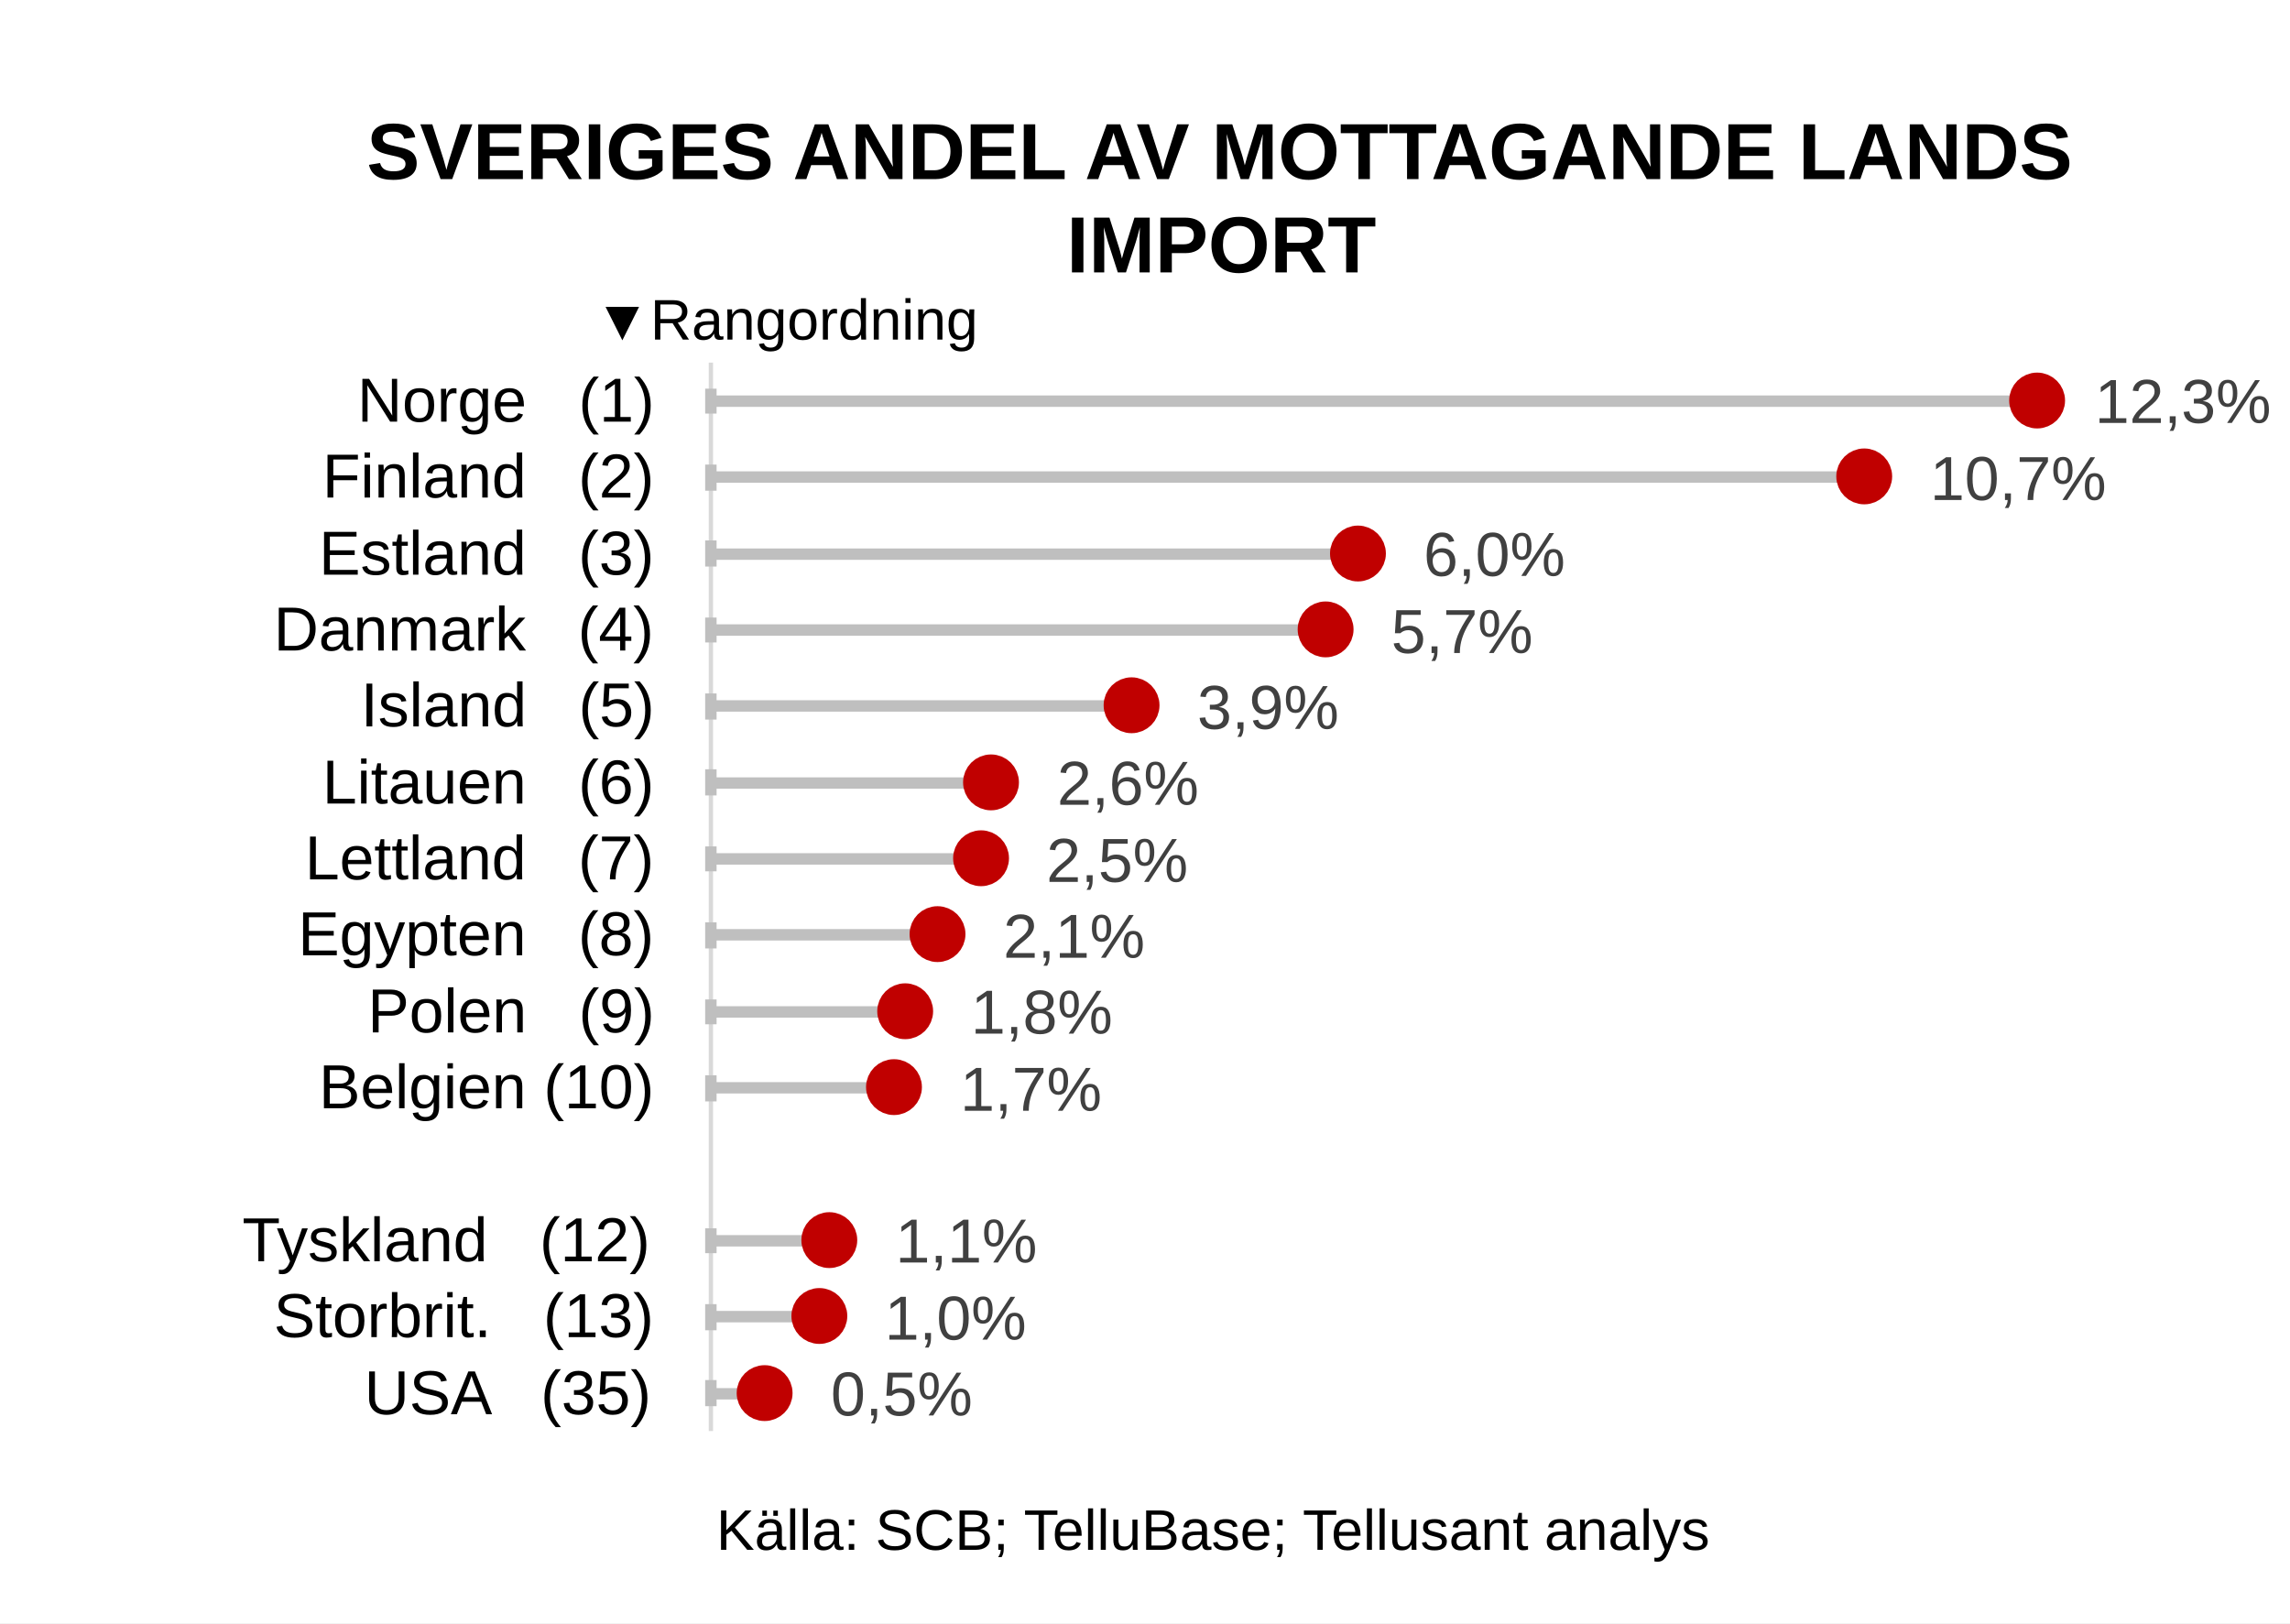
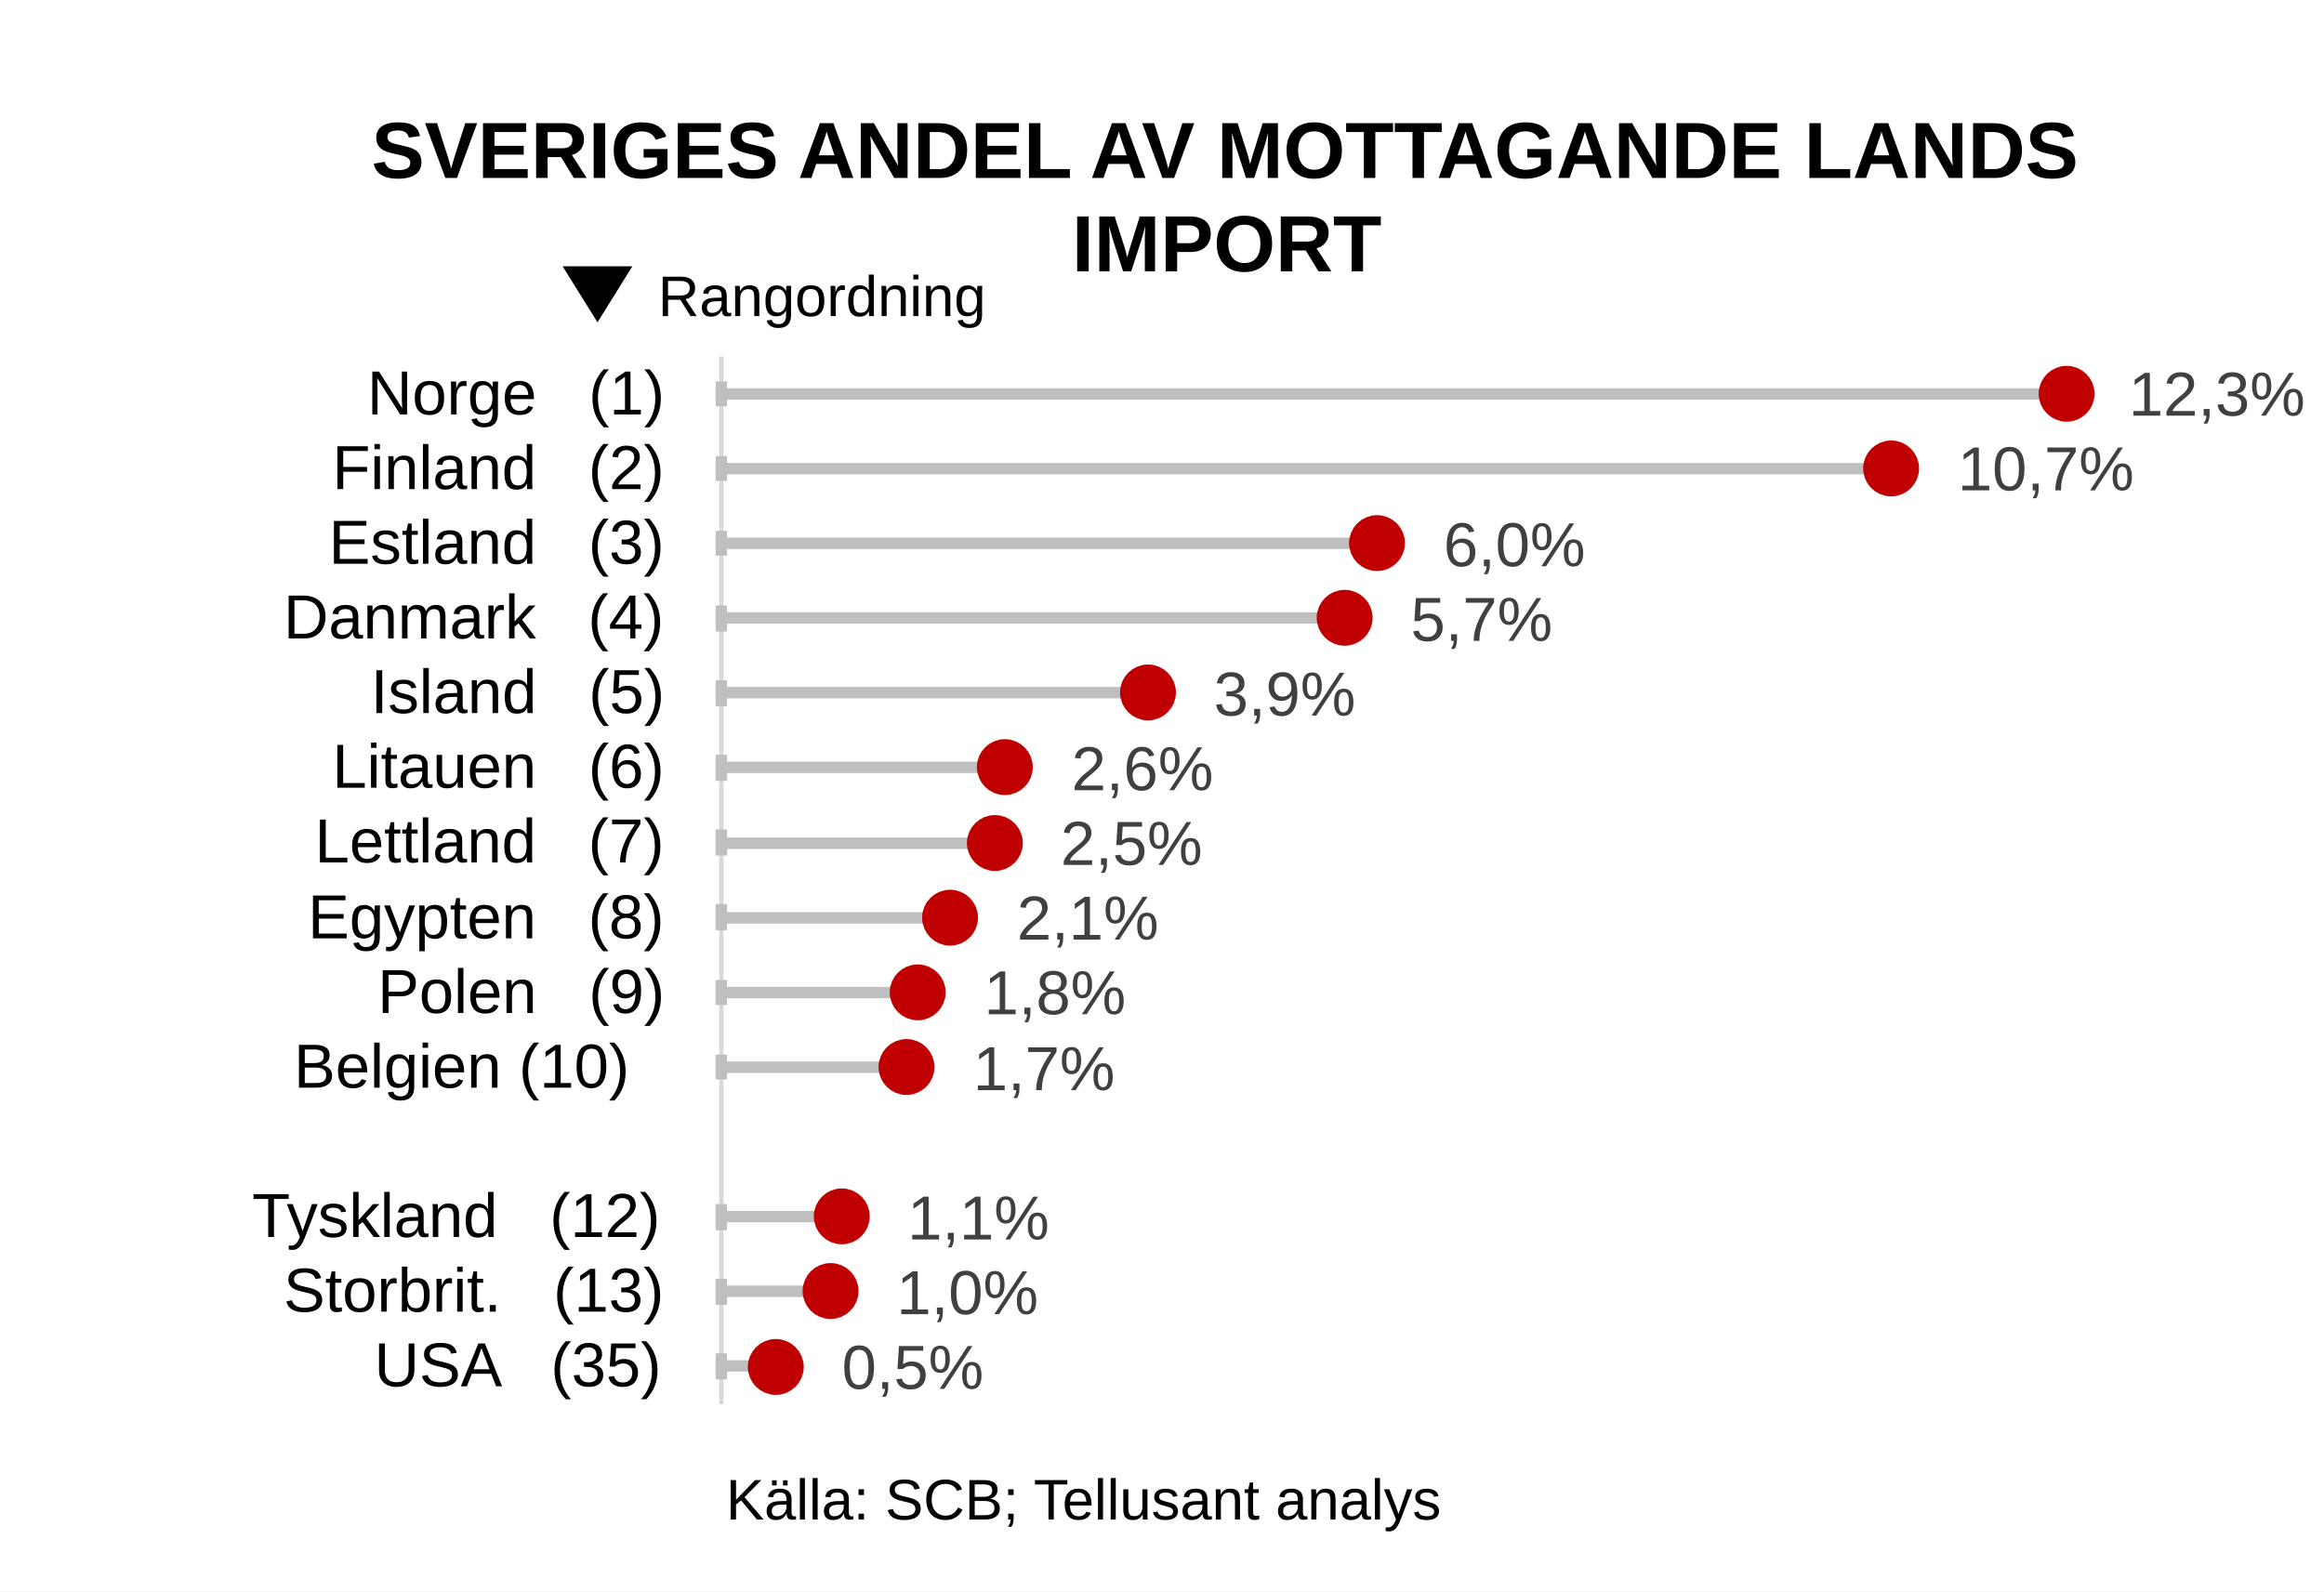
- <svg xmlns="http://www.w3.org/2000/svg" width="1841" height="1305" xml:space="preserve" overflow="hidden">
+ <svg xmlns="http://www.w3.org/2000/svg" width="1867" height="1279" xml:space="preserve" overflow="hidden">
  <defs>
    <clipPath id="clip0">
-       <rect x="317" y="284" width="1841" height="1305" />
+       <rect x="3189" y="2202" width="1867" height="1279" />
    </clipPath>
  </defs>
-   <g clip-path="url(#clip0)" transform="translate(-317 -284)">
-     <rect x="317" y="284" width="1841" height="1305" fill="#FFFFFF" />
+   <g clip-path="url(#clip0)" transform="translate(-3189 -2202)">
+     <rect x="3189" y="2202" width="1867" height="1279" fill="#FFFFFF" />
    <g>
-       <path d="M0 0 0 859" stroke="#D9D9D9" stroke-width="3.438" stroke-linejoin="round" stroke-miterlimit="10" fill="none" fill-rule="evenodd" transform="matrix(1 0 0 -1 888.5 1434.5)" />
+       <path d="M0 0 0 842" stroke="#D9D9D9" stroke-width="3.438" stroke-linejoin="round" stroke-miterlimit="10" fill="none" fill-rule="evenodd" transform="matrix(1 0 0 -1 3768.5 3330.5)" />
    </g>
    <g>
-       <path d="M931.5 1404.55 888.5 1404.55M888.5 1393.5 888.5 1414.5" stroke="#BFBFBF" stroke-width="9.167" stroke-linejoin="round" stroke-miterlimit="10" fill="none" />
+       <path d="M3812.5 3299.61 3768.5 3299.61M3768.5 3289.5 3768.5 3310.5" stroke="#BFBFBF" stroke-width="9.167" stroke-linejoin="round" stroke-miterlimit="10" fill="none" />
    </g>
    <g>
-       <path d="M975.5 1342.54 888.5 1342.54M888.5 1332.5 888.5 1353.5" stroke="#BFBFBF" stroke-width="9.167" stroke-linejoin="round" stroke-miterlimit="10" fill="none" />
+       <path d="M3856.5 3239.61 3768.5 3239.61M3768.5 3229.5 3768.5 3250.5" stroke="#BFBFBF" stroke-width="9.167" stroke-linejoin="round" stroke-miterlimit="10" fill="none" />
    </g>
    <g>
-       <path d="M983.5 1281.54 888.5 1281.54M888.5 1271.5 888.5 1291.5" stroke="#BFBFBF" stroke-width="9.167" stroke-linejoin="round" stroke-miterlimit="10" fill="none" />
+       <path d="M3865.5 3179.6 3768.5 3179.6M3768.5 3169.5 3768.5 3190.5" stroke="#BFBFBF" stroke-width="9.167" stroke-linejoin="round" stroke-miterlimit="10" fill="none" />
    </g>
    <g>
-       <path d="M1035.5 1158.54 888.5 1158.54M888.5 1148.5 888.5 1169.5" stroke="#BFBFBF" stroke-width="9.167" stroke-linejoin="round" stroke-miterlimit="10" fill="none" />
+       <path d="M3917.5 3059.6 3768.5 3059.6M3768.5 3049.5 3768.5 3069.5" stroke="#BFBFBF" stroke-width="9.167" stroke-linejoin="round" stroke-miterlimit="10" fill="none" />
    </g>
    <g>
-       <path d="M1044.5 1097.54 888.5 1097.54M888.5 1087.5 888.5 1107.5" stroke="#BFBFBF" stroke-width="9.167" stroke-linejoin="round" stroke-miterlimit="10" fill="none" />
+       <path d="M3926.5 2999.6 3768.5 2999.6M3768.5 2989.5 3768.5 3009.5" stroke="#BFBFBF" stroke-width="9.167" stroke-linejoin="round" stroke-miterlimit="10" fill="none" />
    </g>
    <g>
-       <path d="M1070.5 1035.53 888.5 1035.53M888.5 1025.5 888.5 1046.5" stroke="#BFBFBF" stroke-width="9.167" stroke-linejoin="round" stroke-miterlimit="10" fill="none" />
+       <path d="M3952.5 2939.6 3768.5 2939.6M3768.5 2928.5 3768.5 2949.5" stroke="#BFBFBF" stroke-width="9.167" stroke-linejoin="round" stroke-miterlimit="10" fill="none" />
    </g>
    <g>
-       <path d="M1105.5 974.532 888.5 974.532M888.5 964.5 888.5 984.5" stroke="#BFBFBF" stroke-width="9.167" stroke-linejoin="round" stroke-miterlimit="10" fill="none" />
+       <path d="M3988.5 2879.59 3768.5 2879.59M3768.5 2868.5 3768.5 2889.5" stroke="#BFBFBF" stroke-width="9.167" stroke-linejoin="round" stroke-miterlimit="10" fill="none" />
    </g>
    <g>
-       <path d="M1113.5 913.53 888.5 913.53M888.5 902.5 888.5 923.5" stroke="#BFBFBF" stroke-width="9.167" stroke-linejoin="round" stroke-miterlimit="10" fill="none" />
+       <path d="M3996.5 2818.59 3768.5 2818.59M3768.5 2808.5 3768.5 2829.5" stroke="#BFBFBF" stroke-width="9.167" stroke-linejoin="round" stroke-miterlimit="10" fill="none" />
    </g>
    <g>
-       <path d="M1226.5 851.528 888.5 851.528M888.5 841.5 888.5 862.5" stroke="#BFBFBF" stroke-width="9.167" stroke-linejoin="round" stroke-miterlimit="10" fill="none" />
+       <path d="M4111.5 2758.59 3768.5 2758.59M3768.5 2748.5 3768.5 2769.5" stroke="#BFBFBF" stroke-width="9.167" stroke-linejoin="round" stroke-miterlimit="10" fill="none" />
    </g>
    <g>
-       <path d="M1382.5 790.526 888.5 790.526M888.5 780.5 888.5 800.5" stroke="#BFBFBF" stroke-width="9.167" stroke-linejoin="round" stroke-miterlimit="10" fill="none" />
+       <path d="M4269.5 2698.59 3768.5 2698.59M3768.5 2688.5 3768.5 2709.5" stroke="#BFBFBF" stroke-width="9.167" stroke-linejoin="round" stroke-miterlimit="10" fill="none" />
    </g>
    <g>
-       <path d="M1408.5 729.524 888.5 729.524M888.5 718.5 888.5 739.5" stroke="#BFBFBF" stroke-width="9.167" stroke-linejoin="round" stroke-miterlimit="10" fill="none" />
+       <path d="M4295.5 2638.59 3768.5 2638.59M3768.5 2628.5 3768.5 2648.5" stroke="#BFBFBF" stroke-width="9.167" stroke-linejoin="round" stroke-miterlimit="10" fill="none" />
    </g>
    <g>
-       <path d="M1815.5 667.522 888.5 667.522M888.5 657.5 888.5 678.5" stroke="#BFBFBF" stroke-width="9.167" stroke-linejoin="round" stroke-miterlimit="10" fill="none" />
+       <path d="M4708.5 2578.58 3768.5 2578.58M3768.5 2568.5 3768.5 2588.5" stroke="#BFBFBF" stroke-width="9.167" stroke-linejoin="round" stroke-miterlimit="10" fill="none" />
    </g>
    <g>
-       <path d="M1954.5 606.52 888.5 606.52M888.5 596.5 888.5 616.5" stroke="#BFBFBF" stroke-width="9.167" stroke-linejoin="round" stroke-miterlimit="10" fill="none" />
+       <path d="M4849.5 2518.58 3768.5 2518.58M3768.5 2508.5 3768.5 2528.5" stroke="#BFBFBF" stroke-width="9.167" stroke-linejoin="round" stroke-miterlimit="10" fill="none" />
    </g>
    <g>
-       <path d="M942.704 1404.01C942.704 1410.08 937.779 1415 931.704 1415 925.629 1415 920.705 1410.08 920.705 1404.01 920.705 1397.93 925.629 1393.01 931.704 1393.01 937.779 1393.01 942.704 1397.93 942.704 1404.01Z" stroke="#C00000" stroke-width="22.917" stroke-linejoin="round" stroke-miterlimit="10" fill="#C00000" />
-       <path d="M986.704 1342.01C986.704 1348.08 981.779 1353 975.704 1353 969.629 1353 964.705 1348.08 964.705 1342.01 964.705 1335.93 969.629 1331.01 975.704 1331.01 981.779 1331.01 986.704 1335.93 986.704 1342.01Z" stroke="#C00000" stroke-width="22.917" stroke-linejoin="round" stroke-miterlimit="10" fill="#C00000" />
-       <path d="M994.704 1281C994.704 1287.08 989.779 1292 983.704 1292 977.629 1292 972.705 1287.08 972.705 1281 972.705 1274.93 977.629 1270.01 983.704 1270.01 989.779 1270.01 994.704 1274.93 994.704 1281Z" stroke="#C00000" stroke-width="22.917" stroke-linejoin="round" stroke-miterlimit="10" fill="#C00000" />
-       <path d="M1046.7 1158C1046.7 1164.08 1041.78 1169 1035.7 1169 1029.63 1169 1024.7 1164.08 1024.7 1158 1024.7 1151.93 1029.63 1147.01 1035.7 1147.01 1041.78 1147.01 1046.7 1151.93 1046.7 1158Z" stroke="#C00000" stroke-width="22.917" stroke-linejoin="round" stroke-miterlimit="10" fill="#C00000" />
-       <path d="M1055.7 1097.01C1055.7 1103.08 1050.78 1108 1044.7 1108 1038.63 1108 1033.7 1103.08 1033.7 1097.01 1033.7 1090.93 1038.63 1086.01 1044.7 1086.01 1050.78 1086.01 1055.7 1090.93 1055.7 1097.01Z" stroke="#C00000" stroke-width="22.917" stroke-linejoin="round" stroke-miterlimit="10" fill="#C00000" />
-       <path d="M1081.7 1035C1081.7 1041.08 1076.78 1046 1070.7 1046 1064.63 1046 1059.7 1041.08 1059.7 1035 1059.7 1028.93 1064.63 1024.01 1070.7 1024.01 1076.78 1024.01 1081.7 1028.93 1081.7 1035Z" stroke="#C00000" stroke-width="22.917" stroke-linejoin="round" stroke-miterlimit="10" fill="#C00000" />
-       <path d="M1116.7 974.005C1116.7 980.08 1111.78 985.005 1105.7 985.005 1099.63 985.005 1094.7 980.08 1094.7 974.005 1094.7 967.93 1099.63 963.005 1105.7 963.005 1111.78 963.005 1116.7 967.93 1116.7 974.005Z" stroke="#C00000" stroke-width="22.917" stroke-linejoin="round" stroke-miterlimit="10" fill="#C00000" />
-       <path d="M1124.7 913.005C1124.7 919.08 1119.78 924.005 1113.7 924.005 1107.63 924.005 1102.7 919.08 1102.7 913.005 1102.7 906.93 1107.63 902.005 1113.7 902.005 1119.78 902.005 1124.7 906.93 1124.7 913.005Z" stroke="#C00000" stroke-width="22.917" stroke-linejoin="round" stroke-miterlimit="10" fill="#C00000" />
-       <path d="M1237.7 851.005C1237.7 857.08 1232.78 862.004 1226.7 862.004 1220.63 862.004 1215.7 857.08 1215.7 851.005 1215.7 844.93 1220.63 840.005 1226.7 840.005 1232.78 840.005 1237.7 844.93 1237.7 851.005Z" stroke="#C00000" stroke-width="22.917" stroke-linejoin="round" stroke-miterlimit="10" fill="#C00000" />
-       <path d="M1393.7 790.005C1393.7 796.08 1388.78 801.005 1382.7 801.005 1376.63 801.005 1371.7 796.08 1371.7 790.005 1371.7 783.93 1376.63 779.005 1382.7 779.005 1388.78 779.005 1393.7 783.93 1393.7 790.005Z" stroke="#C00000" stroke-width="22.917" stroke-linejoin="round" stroke-miterlimit="10" fill="#C00000" />
-       <path d="M1419.7 729.005C1419.7 735.08 1414.78 740.004 1408.7 740.004 1402.63 740.004 1397.7 735.08 1397.7 729.005 1397.7 722.93 1402.63 718.005 1408.7 718.005 1414.78 718.005 1419.7 722.93 1419.7 729.005Z" stroke="#C00000" stroke-width="22.917" stroke-linejoin="round" stroke-miterlimit="10" fill="#C00000" />
-       <path d="M1826.7 667.005C1826.7 673.08 1821.78 678.005 1815.7 678.005 1809.63 678.005 1804.7 673.08 1804.7 667.005 1804.7 660.93 1809.63 656.005 1815.7 656.005 1821.78 656.005 1826.7 660.93 1826.7 667.005Z" stroke="#C00000" stroke-width="22.917" stroke-linejoin="round" stroke-miterlimit="10" fill="#C00000" />
-       <path d="M1965.7 606.005C1965.7 612.08 1960.78 617.004 1954.7 617.004 1948.63 617.004 1943.7 612.08 1943.7 606.005 1943.7 599.93 1948.63 595.005 1954.7 595.005 1960.78 595.005 1965.7 599.93 1965.7 606.005Z" stroke="#C00000" stroke-width="22.917" stroke-linejoin="round" stroke-miterlimit="10" fill="#C00000" />
+       <path d="M3823.24 3300.42C3823.24 3306.49 3818.32 3311.42 3812.24 3311.42 3806.17 3311.42 3801.24 3306.49 3801.24 3300.42 3801.24 3294.34 3806.17 3289.42 3812.24 3289.42 3818.32 3289.42 3823.24 3294.34 3823.24 3300.42Z" stroke="#C00000" stroke-width="22.917" stroke-linejoin="round" stroke-miterlimit="10" fill="#C00000" />
+       <path d="M3867.24 3239.42C3867.24 3245.49 3862.32 3250.42 3856.24 3250.42 3850.17 3250.42 3845.24 3245.49 3845.24 3239.42 3845.24 3233.34 3850.17 3228.42 3856.24 3228.42 3862.32 3228.42 3867.24 3233.34 3867.24 3239.42Z" stroke="#C00000" stroke-width="22.917" stroke-linejoin="round" stroke-miterlimit="10" fill="#C00000" />
+       <path d="M3876.24 3179.42C3876.24 3185.49 3871.32 3190.42 3865.24 3190.42 3859.17 3190.42 3854.24 3185.49 3854.24 3179.42 3854.24 3173.34 3859.17 3168.42 3865.24 3168.42 3871.32 3168.42 3876.24 3173.34 3876.24 3179.42Z" stroke="#C00000" stroke-width="22.917" stroke-linejoin="round" stroke-miterlimit="10" fill="#C00000" />
+       <path d="M3928.24 3059.42C3928.24 3065.49 3923.32 3070.42 3917.24 3070.42 3911.17 3070.42 3906.24 3065.49 3906.24 3059.42 3906.24 3053.34 3911.17 3048.42 3917.24 3048.42 3923.32 3048.42 3928.24 3053.34 3928.24 3059.42Z" stroke="#C00000" stroke-width="22.917" stroke-linejoin="round" stroke-miterlimit="10" fill="#C00000" />
+       <path d="M3937.24 2999.42C3937.24 3005.49 3932.32 3010.42 3926.24 3010.42 3920.17 3010.42 3915.24 3005.49 3915.24 2999.42 3915.24 2993.34 3920.17 2988.42 3926.24 2988.42 3932.32 2988.42 3937.24 2993.34 3937.24 2999.42Z" stroke="#C00000" stroke-width="22.917" stroke-linejoin="round" stroke-miterlimit="10" fill="#C00000" />
+       <path d="M3963.24 2939.42C3963.24 2945.49 3958.32 2950.42 3952.24 2950.42 3946.17 2950.42 3941.24 2945.49 3941.24 2939.42 3941.24 2933.34 3946.17 2928.42 3952.24 2928.42 3958.32 2928.42 3963.24 2933.34 3963.24 2939.42Z" stroke="#C00000" stroke-width="22.917" stroke-linejoin="round" stroke-miterlimit="10" fill="#C00000" />
+       <path d="M3999.24 2879.42C3999.24 2885.49 3994.32 2890.42 3988.24 2890.42 3982.17 2890.42 3977.24 2885.49 3977.24 2879.42 3977.24 2873.34 3982.17 2868.42 3988.24 2868.42 3994.32 2868.42 3999.24 2873.34 3999.24 2879.42Z" stroke="#C00000" stroke-width="22.917" stroke-linejoin="round" stroke-miterlimit="10" fill="#C00000" />
+       <path d="M4007.24 2818.42C4007.24 2824.49 4002.32 2829.42 3996.24 2829.42 3990.17 2829.42 3985.24 2824.49 3985.24 2818.42 3985.24 2812.34 3990.17 2807.42 3996.24 2807.42 4002.32 2807.42 4007.24 2812.34 4007.24 2818.42Z" stroke="#C00000" stroke-width="22.917" stroke-linejoin="round" stroke-miterlimit="10" fill="#C00000" />
+       <path d="M4122.24 2758.42C4122.24 2764.49 4117.32 2769.42 4111.24 2769.42 4105.17 2769.42 4100.24 2764.49 4100.24 2758.42 4100.24 2752.34 4105.17 2747.42 4111.24 2747.42 4117.32 2747.42 4122.24 2752.34 4122.24 2758.42Z" stroke="#C00000" stroke-width="22.917" stroke-linejoin="round" stroke-miterlimit="10" fill="#C00000" />
+       <path d="M4280.24 2698.42C4280.24 2704.49 4275.32 2709.42 4269.24 2709.42 4263.17 2709.42 4258.24 2704.49 4258.24 2698.42 4258.24 2692.34 4263.17 2687.42 4269.24 2687.42 4275.32 2687.42 4280.24 2692.34 4280.24 2698.42Z" stroke="#C00000" stroke-width="22.917" stroke-linejoin="round" stroke-miterlimit="10" fill="#C00000" />
+       <path d="M4306.24 2638.42C4306.24 2644.49 4301.32 2649.42 4295.24 2649.42 4289.17 2649.42 4284.24 2644.49 4284.24 2638.42 4284.24 2632.34 4289.17 2627.42 4295.24 2627.42 4301.32 2627.42 4306.24 2632.34 4306.24 2638.42Z" stroke="#C00000" stroke-width="22.917" stroke-linejoin="round" stroke-miterlimit="10" fill="#C00000" />
+       <path d="M4719.24 2578.42C4719.24 2584.49 4714.32 2589.42 4708.24 2589.42 4702.17 2589.42 4697.24 2584.49 4697.24 2578.42 4697.24 2572.34 4702.17 2567.42 4708.24 2567.42 4714.32 2567.42 4719.24 2572.34 4719.24 2578.42Z" stroke="#C00000" stroke-width="22.917" stroke-linejoin="round" stroke-miterlimit="10" fill="#C00000" />
+       <path d="M4860.24 2518.42C4860.24 2524.49 4855.32 2529.42 4849.24 2529.42 4843.17 2529.42 4838.24 2524.49 4838.24 2518.42 4838.24 2512.34 4843.17 2507.42 4849.24 2507.42 4855.32 2507.42 4860.24 2512.34 4860.24 2518.42Z" stroke="#C00000" stroke-width="22.917" stroke-linejoin="round" stroke-miterlimit="10" fill="#C00000" />
    </g>
    <g>
-       <text fill="#404040" font-family="Arial,Arial_MSFontService,sans-serif" font-weight="400" font-size="50" transform="matrix(1 0 0 1 984.911 1422)">0,5%</text>
+       <text fill="#404040" font-family="Arial,Arial_MSFontService,sans-serif" font-weight="400" font-size="50" transform="matrix(1 0 0 1 3865.3 3318)">0,5%</text>
    </g>
    <g>
-       <text fill="#404040" font-family="Arial,Arial_MSFontService,sans-serif" font-weight="400" font-size="50" transform="matrix(1 0 0 1 1028.23 1361)">1,0%</text>
+       <text fill="#404040" font-family="Arial,Arial_MSFontService,sans-serif" font-weight="400" font-size="50" transform="matrix(1 0 0 1 3909.24 3258)">1,0%</text>
    </g>
    <g>
-       <text fill="#404040" font-family="Arial,Arial_MSFontService,sans-serif" font-weight="400" font-size="50" transform="matrix(1 0 0 1 1036.89 1299)">1,1%</text>
+       <text fill="#404040" font-family="Arial,Arial_MSFontService,sans-serif" font-weight="400" font-size="50" transform="matrix(1 0 0 1 3918.03 3198)">1,1%</text>
    </g>
    <g>
-       <text fill="#404040" font-family="Arial,Arial_MSFontService,sans-serif" font-weight="400" font-size="50" transform="matrix(1 0 0 1 1088.88 1177)">1,7%</text>
+       <text fill="#404040" font-family="Arial,Arial_MSFontService,sans-serif" font-weight="400" font-size="50" transform="matrix(1 0 0 1 3970.76 3078)">1,7%</text>
    </g>
    <g>
-       <text fill="#404040" font-family="Arial,Arial_MSFontService,sans-serif" font-weight="400" font-size="50" transform="matrix(1 0 0 1 1097.54 1115)">1,8%</text>
+       <text fill="#404040" font-family="Arial,Arial_MSFontService,sans-serif" font-weight="400" font-size="50" transform="matrix(1 0 0 1 3979.55 3017)">1,8%</text>
    </g>
    <g>
-       <text fill="#404040" font-family="Arial,Arial_MSFontService,sans-serif" font-weight="400" font-size="50" transform="matrix(1 0 0 1 1123.53 1054)">2,1%</text>
+       <text fill="#404040" font-family="Arial,Arial_MSFontService,sans-serif" font-weight="400" font-size="50" transform="matrix(1 0 0 1 4005.91 2957)">2,1%</text>
    </g>
    <g>
-       <text fill="#404040" font-family="Arial,Arial_MSFontService,sans-serif" font-weight="400" font-size="50" transform="matrix(1 0 0 1 1158.19 993)">2,5%</text>
+       <text fill="#404040" font-family="Arial,Arial_MSFontService,sans-serif" font-weight="400" font-size="50" transform="matrix(1 0 0 1 4041.06 2897)">2,5%</text>
    </g>
    <g>
-       <text fill="#404040" font-family="Arial,Arial_MSFontService,sans-serif" font-weight="400" font-size="50" transform="matrix(1 0 0 1 1166.85 931)">2,6%</text>
+       <text fill="#404040" font-family="Arial,Arial_MSFontService,sans-serif" font-weight="400" font-size="50" transform="matrix(1 0 0 1 4049.85 2837)">2,6%</text>
    </g>
    <g>
-       <text fill="#404040" font-family="Arial,Arial_MSFontService,sans-serif" font-weight="400" font-size="50" transform="matrix(1 0 0 1 1279.48 870)">3,9%</text>
+       <text fill="#404040" font-family="Arial,Arial_MSFontService,sans-serif" font-weight="400" font-size="50" transform="matrix(1 0 0 1 4164.1 2777)">3,9%</text>
    </g>
    <g>
-       <text fill="#404040" font-family="Arial,Arial_MSFontService,sans-serif" font-weight="400" font-size="50" transform="matrix(1 0 0 1 1435.43 809)">5,7%</text>
+       <text fill="#404040" font-family="Arial,Arial_MSFontService,sans-serif" font-weight="400" font-size="50" transform="matrix(1 0 0 1 4322.29 2717)">5,7%</text>
    </g>
    <g>
-       <text fill="#404040" font-family="Arial,Arial_MSFontService,sans-serif" font-weight="400" font-size="50" transform="matrix(1 0 0 1 1461.42 747)">6,0%</text>
+       <text fill="#404040" font-family="Arial,Arial_MSFontService,sans-serif" font-weight="400" font-size="50" transform="matrix(1 0 0 1 4348.66 2657)">6,0%</text>
    </g>
    <g>
-       <text fill="#404040" font-family="Arial,Arial_MSFontService,sans-serif" font-weight="400" font-size="50" transform="matrix(1 0 0 1 1868.61 686)">10,7%</text>
+       <text fill="#404040" font-family="Arial,Arial_MSFontService,sans-serif" font-weight="400" font-size="50" transform="matrix(1 0 0 1 4761.71 2596)">10,7%</text>
    </g>
    <g>
-       <text fill="#404040" font-family="Arial,Arial_MSFontService,sans-serif" font-weight="400" font-size="50" transform="matrix(1 0 0 1 2001.07 624)">12,3%</text>
+       <text fill="#404040" font-family="Arial,Arial_MSFontService,sans-serif" font-weight="400" font-size="50" transform="matrix(1 0 0 1 4899.09 2536)">12,3%</text>
    </g>
    <g>
-       <text font-family="Arial,Arial_MSFontService,sans-serif" font-weight="400" font-size="50" transform="matrix(1 0 0 1 609.895 1421)">USA   (35)</text>
+       <text font-family="Arial,Arial_MSFontService,sans-serif" font-weight="400" font-size="50" transform="matrix(1 0 0 1 3489.66 3316)">USA   (35)</text>
    </g>
    <g>
-       <text font-family="Arial,Arial_MSFontService,sans-serif" font-weight="400" font-size="50" transform="matrix(1 0 0 1 537.019 1359)">Storbrit.   (13)</text>
+       <text font-family="Arial,Arial_MSFontService,sans-serif" font-weight="400" font-size="50" transform="matrix(1 0 0 1 3416.78 3256)">Storbrit.   (13)</text>
    </g>
    <g>
-       <text font-family="Arial,Arial_MSFontService,sans-serif" font-weight="400" font-size="50" transform="matrix(1 0 0 1 511.766 1298)">Tyskland   (12)</text>
+       <text font-family="Arial,Arial_MSFontService,sans-serif" font-weight="400" font-size="50" transform="matrix(1 0 0 1 3391.53 3196)">Tyskland   (12)</text>
    </g>
    <g>
-       <text font-family="Arial,Arial_MSFontService,sans-serif" font-weight="400" font-size="50" transform="matrix(1 0 0 1 573.32 1175)">Belgien (10)</text>
+       <text font-family="Arial,Arial_MSFontService,sans-serif" font-weight="400" font-size="50" transform="matrix(1 0 0 1 3425.08 3076)">Belgien (10)</text>
    </g>
    <g>
-       <text font-family="Arial,Arial_MSFontService,sans-serif" font-weight="400" font-size="50" transform="matrix(1 0 0 1 612.622 1114)">Polen   (9)</text>
+       <text font-family="Arial,Arial_MSFontService,sans-serif" font-weight="400" font-size="50" transform="matrix(1 0 0 1 3492.38 3016)">Polen   (9)</text>
    </g>
    <g>
-       <text font-family="Arial,Arial_MSFontService,sans-serif" font-weight="400" font-size="50" transform="matrix(1 0 0 1 556.568 1052)">Egypten   (8)</text>
+       <text font-family="Arial,Arial_MSFontService,sans-serif" font-weight="400" font-size="50" transform="matrix(1 0 0 1 3436.33 2956)">Egypten   (8)</text>
    </g>
    <g>
-       <text font-family="Arial,Arial_MSFontService,sans-serif" font-weight="400" font-size="50" transform="matrix(1 0 0 1 562.137 991)">Lettland   (7)</text>
+       <text font-family="Arial,Arial_MSFontService,sans-serif" font-weight="400" font-size="50" transform="matrix(1 0 0 1 3441.9 2895)">Lettland   (7)</text>
    </g>
    <g>
-       <text font-family="Arial,Arial_MSFontService,sans-serif" font-weight="400" font-size="50" transform="matrix(1 0 0 1 576.139 930)">Litauen   (6)</text>
+       <text font-family="Arial,Arial_MSFontService,sans-serif" font-weight="400" font-size="50" transform="matrix(1 0 0 1 3455.9 2835)">Litauen   (6)</text>
    </g>
    <g>
-       <text font-family="Arial,Arial_MSFontService,sans-serif" font-weight="400" font-size="50" transform="matrix(1 0 0 1 607.031 868)">Island   (5)</text>
+       <text font-family="Arial,Arial_MSFontService,sans-serif" font-weight="400" font-size="50" transform="matrix(1 0 0 1 3486.79 2775)">Island   (5)</text>
    </g>
    <g>
-       <text font-family="Arial,Arial_MSFontService,sans-serif" font-weight="400" font-size="50" transform="matrix(1 0 0 1 537.02 807)">Danmark   (4)</text>
+       <text font-family="Arial,Arial_MSFontService,sans-serif" font-weight="400" font-size="50" transform="matrix(1 0 0 1 3416.78 2715)">Danmark   (4)</text>
    </g>
    <g>
-       <text font-family="Arial,Arial_MSFontService,sans-serif" font-weight="400" font-size="50" transform="matrix(1 0 0 1 573.412 746)">Estland   (3)</text>
+       <text font-family="Arial,Arial_MSFontService,sans-serif" font-weight="400" font-size="50" transform="matrix(1 0 0 1 3453.17 2655)">Estland   (3)</text>
    </g>
    <g>
-       <text font-family="Arial,Arial_MSFontService,sans-serif" font-weight="400" font-size="50" transform="matrix(1 0 0 1 576.185 684)">Finland   (2)</text>
+       <text font-family="Arial,Arial_MSFontService,sans-serif" font-weight="400" font-size="50" transform="matrix(1 0 0 1 3455.95 2595)">Finland   (2)</text>
    </g>
    <g>
-       <text font-family="Arial,Arial_MSFontService,sans-serif" font-weight="400" font-size="50" transform="matrix(1 0 0 1 604.235 623)">Norge   (1)</text>
+       <text font-family="Arial,Arial_MSFontService,sans-serif" font-weight="400" font-size="50" transform="matrix(1 0 0 1 3484 2535)">Norge   (1)</text>
    </g>
    <g>
-       <text font-family="Arial,Arial_MSFontService,sans-serif" font-weight="700" font-size="64" transform="matrix(1 0 0 1 611.794 428)">SVERIGES ANDEL AV MOTTAGANDE LANDS </text>
+       <text font-family="Arial,Arial_MSFontService,sans-serif" font-weight="700" font-size="64" transform="matrix(1 0 0 1 3487.37 2345)">SVERIGES ANDEL AV MOTTAGANDE LANDS </text>
    </g>
    <g>
-       <text font-family="Arial,Arial_MSFontService,sans-serif" font-weight="700" font-size="64" transform="matrix(1 0 0 1 1174.49 503)">IMPORT</text>
+       <text font-family="Arial,Arial_MSFontService,sans-serif" font-weight="700" font-size="64" transform="matrix(1 0 0 1 4050.09 2420)">IMPORT</text>
    </g>
-     <text font-family="Arial,Arial_MSFontService,sans-serif" font-weight="400" font-size="46" transform="matrix(1 0 0 1 892.878 1530)">Källa: SCB; TelluBase; Tellusant analys</text>
-     <text font-family="Arial,Arial_MSFontService,sans-serif" font-weight="400" font-size="46" transform="matrix(1 0 0 1 794.544 557)">▼</text>
-     <text font-family="Arial,Arial_MSFontService,sans-serif" font-weight="400" font-size="46" transform="matrix(1 0 0 1 839.804 557)">Rangordning</text>
+     <g>
+       <text font-family="Arial,Arial_MSFontService,sans-serif" font-weight="400" font-size="46" transform="matrix(1 0 0 1 3772.23 3423)">Källa: SCB; Tellusant analys</text>
+     </g>
+     <path d="M3697 2416 3669 2461 3641 2416Z" fill-rule="evenodd" />
+     <g>
+       <text font-family="Arial,Arial_MSFontService,sans-serif" font-weight="400" font-size="46" transform="matrix(1 0 0 1 3717.61 2456)">Rangordning</text>
+     </g>
  </g>
</svg>
